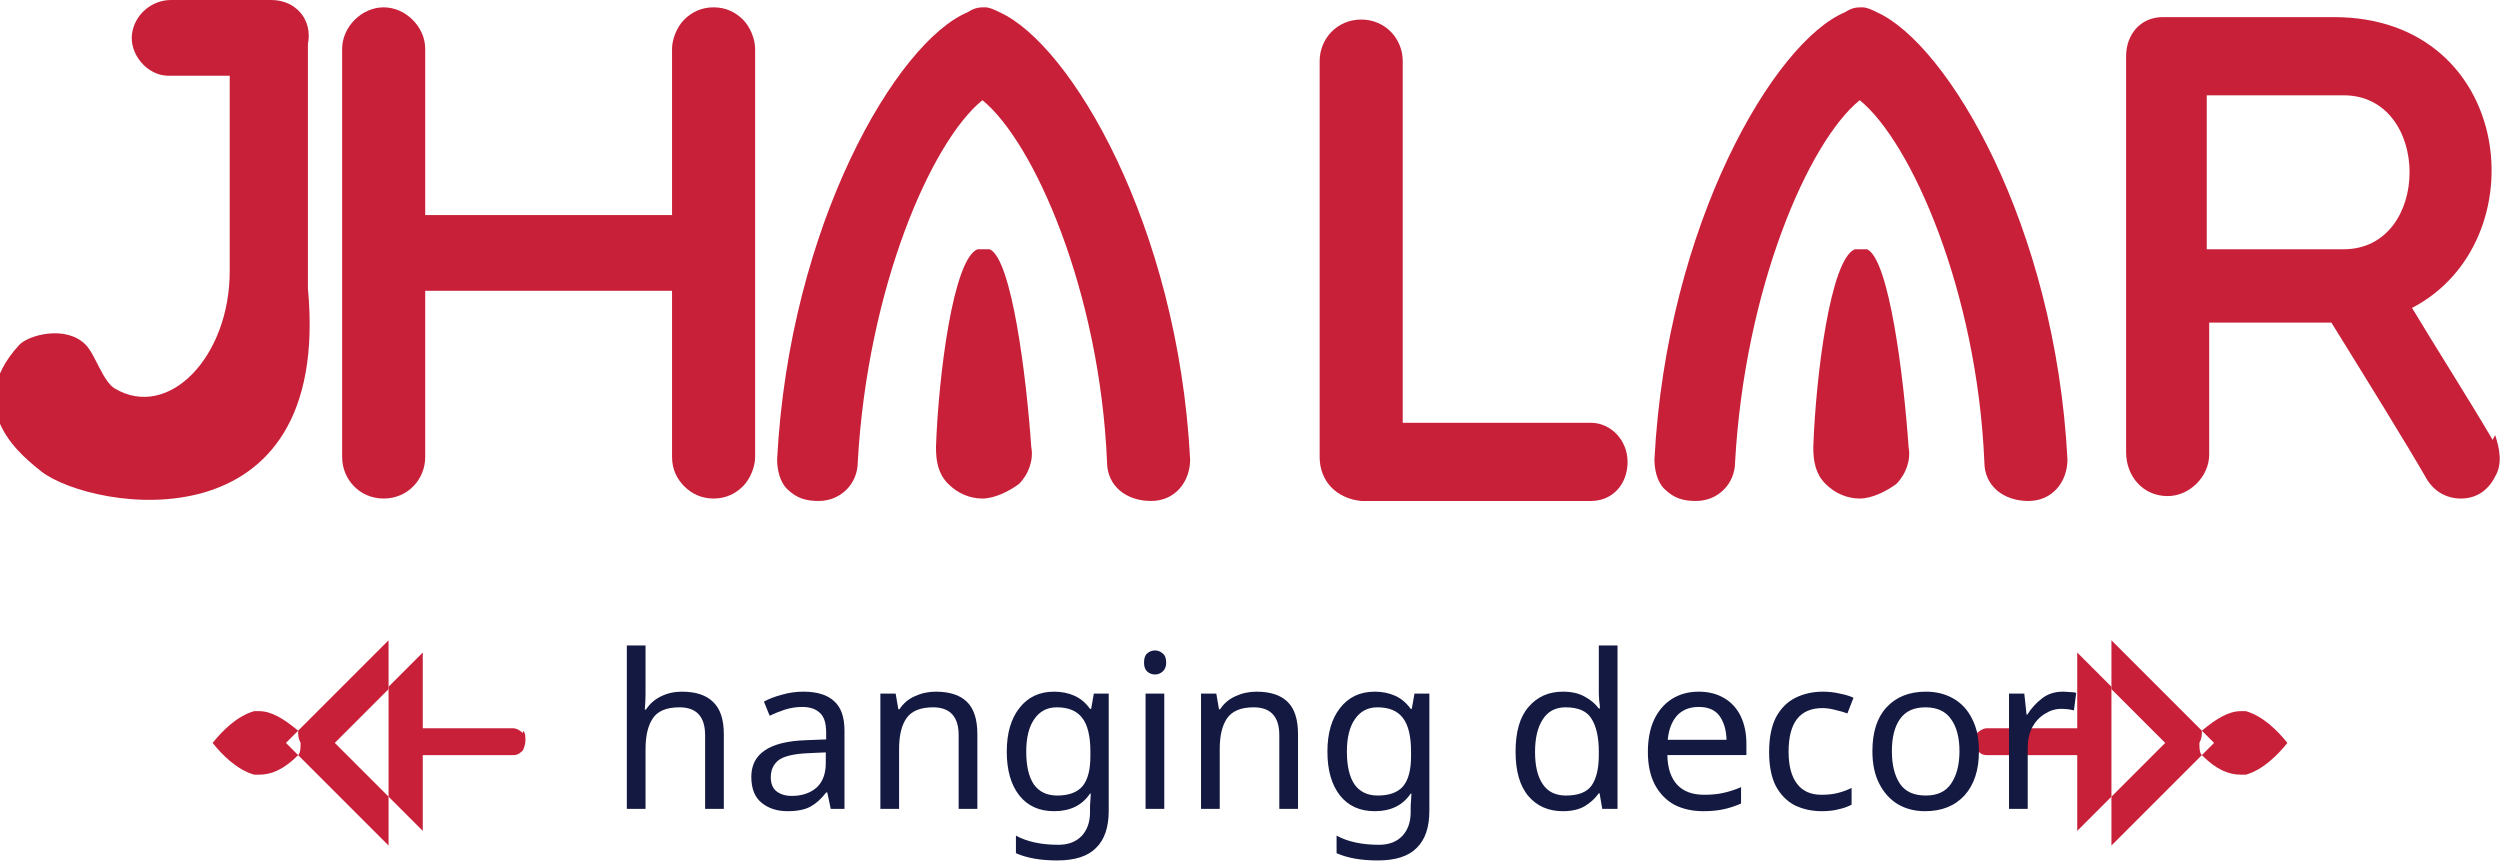
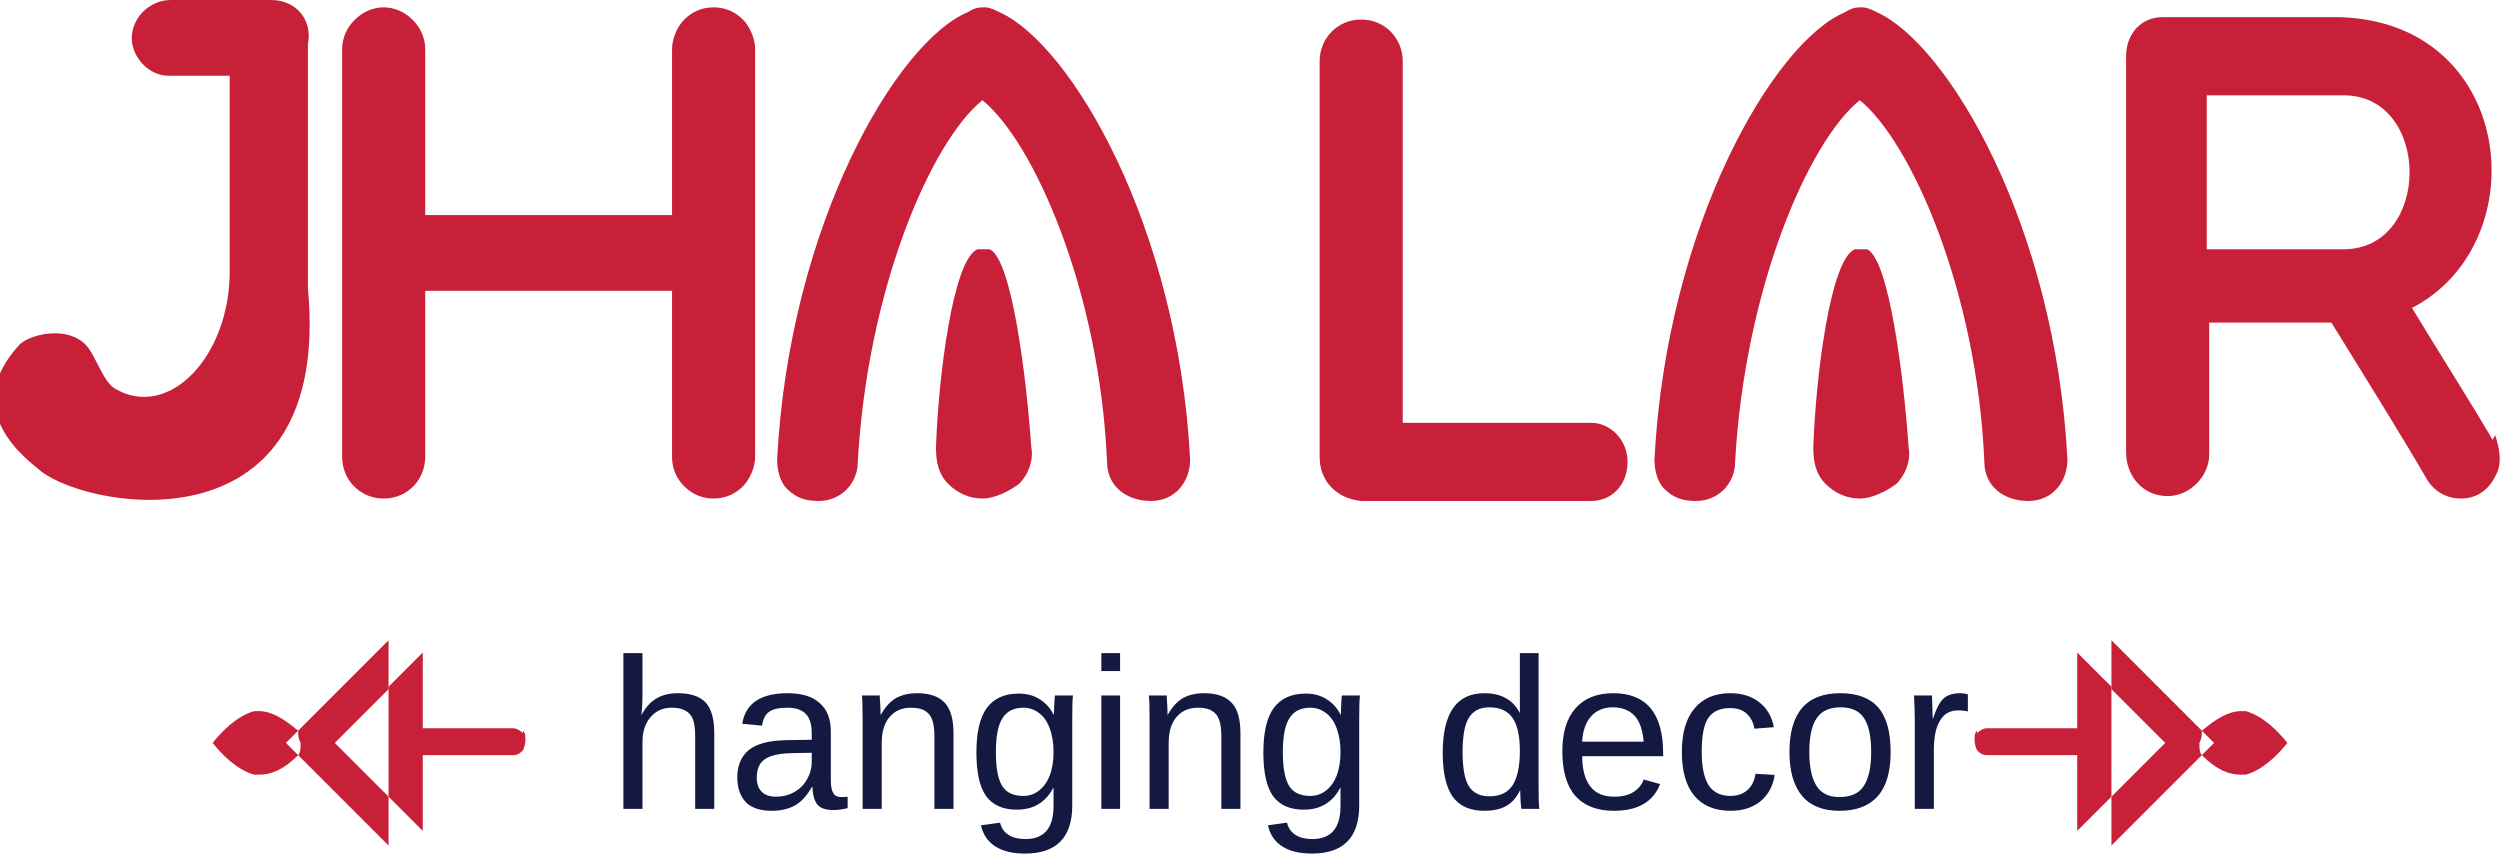
- <svg xmlns="http://www.w3.org/2000/svg" id="Layer_1" version="1.1" viewBox="0 0 102.3 35.2">
+ <svg xmlns="http://www.w3.org/2000/svg" viewBox="0 0 102.3 35.2">
  <defs>
-     <style>
-       .st0 {
-         fill: #141942;
-         font-family: Mogranx-MediumSlantUltraCond, Mogranx;
-         font-size: 8.8px;
-         font-weight: 500;
-       }
- 
-       .st1 {
-         fill: #c82039;
-       }
-     </style>
+     <style>.st0{fill:#141942;font-family:Mogranx-MediumSlantUltraCond,system-ui,Arial,sans-serif;font-size:8.8px;font-weight:500}</style>
  </defs>
-   <path class="st1" d="M11.1,0h-4.1c-.8,0-1.5.6-1.6,1.4s.6,1.7,1.5,1.7h2.5v8c0,3.5-2.5,6.1-4.7,4.8-.5-.3-.8-1.4-1.2-1.8-.8-.8-2.3-.4-2.7,0-2.5,2.7.3,4.7.9,5.2,2.1,1.6,11.9,3.2,10.9-7.5V1.8C12.8.8,12.1,0,11.1,0Z" />
-   <path class="st1" d="M29.2.3c-.5,0-.9.2-1.2.5-.3.3-.5.8-.5,1.2v6.8h-10.1V2c0-.9-.8-1.7-1.7-1.7s-1.7.8-1.7,1.7v16.7c0,.9.7,1.7,1.7,1.7s1.7-.8,1.7-1.7v-6.8h10.1v6.8c0,.5.2.9.5,1.2.3.3.7.5,1.2.5s.9-.2,1.2-.5c.3-.3.5-.8.5-1.2V2c0-.4-.2-.9-.5-1.2-.3-.3-.7-.5-1.2-.5Z" />
-   <path class="st1" d="M40.5,10.2c-.2,0-.3,0-.5,0-1,.4-1.6,5.2-1.7,8.1,0,.6.1,1.1.5,1.5.4.4.9.6,1.4.6s1.1-.3,1.5-.6c.4-.4.6-1,.5-1.5-.2-2.9-.8-7.7-1.7-8.1Z" />
-   <path class="st1" d="M40.9.5c-.2-.1-.4-.2-.6-.2s-.4,0-.7.2c-2.9,1.2-7.3,8.7-7.8,18.3,0,.4.1.9.4,1.2.4.4.8.5,1.3.5.9,0,1.6-.7,1.6-1.6.4-7.1,3-13.1,5.1-14.8,2.1,1.7,4.8,7.8,5.1,14.8,0,1,.8,1.6,1.8,1.6s1.6-.8,1.6-1.7c-.5-9.6-4.9-17-7.8-18.3Z" />
-   <path class="st1" d="M65.2,17.3h-7.8V2.5c0-.9-.7-1.7-1.7-1.7s-1.7.8-1.7,1.7v16.2c0,1,.7,1.7,1.7,1.8h9.4c.9,0,1.5-.7,1.5-1.6s-.7-1.6-1.5-1.6Z" />
-   <path class="st1" d="M76.4,10.2c-.2,0-.3,0-.5,0-1,.4-1.6,5.2-1.7,8.1,0,.6.1,1.1.5,1.5.4.4.9.6,1.4.6s1.1-.3,1.5-.6c.4-.4.6-1,.5-1.5-.2-2.9-.8-7.7-1.7-8.1Z" />
-   <path class="st1" d="M76.8.5c-.2-.1-.4-.2-.6-.2s-.4,0-.7.2c-2.9,1.2-7.3,8.7-7.8,18.3,0,.4.1.9.4,1.2.4.4.8.5,1.3.5.9,0,1.6-.7,1.6-1.6.4-7.1,3-13.1,5.1-14.8,2.1,1.7,4.8,7.8,5.1,14.8,0,1,.8,1.6,1.8,1.6s1.6-.8,1.6-1.7c-.5-9.6-4.9-17-7.8-18.3Z" />
-   <path class="st1" d="M102,18c-1-1.7-2.4-3.9-3.3-5.4,5.2-2.7,4.2-11.9-3.2-11.9h-6.9s0,0,0,0,0,0,0,0h-.1c-.9,0-1.5.7-1.5,1.6s0,0,0,0c0,0,0,0,0,0v16.2h0c0,1,.7,1.8,1.7,1.8,0,0,0,0,0,0h0c.9,0,1.7-.8,1.7-1.7v-1.4h0v-4h5c1.3,2.1,3.1,5,3.9,6.4.3.5.8.8,1.4.8h0c.6,0,1.1-.3,1.4-.9.3-.5.2-1.1,0-1.7ZM95.9,10.2h-5.6V3.9h5.6c3.6,0,3.6,6.3,0,6.3Z" />
-   <path class="st1" d="M21.4,30c0,0-.2-.2-.4-.2h-3.7v-3.1l-1.4,1.4v4.5l1.4,1.4v-3.1h3.7c.2,0,.3-.1.4-.2,0,0,.1-.2.1-.4,0-.2,0-.3-.1-.4Z" />
-   <path class="st1" d="M12.2,29.9s0,0,0,0c-.6-.5-1.1-.8-1.6-.8,0,0-.1,0-.2,0-.7.2-1.3.8-1.7,1.3.4.5,1,1.1,1.7,1.3,0,0,.1,0,.2,0,.5,0,1-.2,1.6-.8,0,0,0,0,0,0l-.5-.5.5-.5Z" />
-   <path class="st1" d="M15.9,28.2v-2l-3.2,3.2-.5.5h0c0,.2,0,.3.1.5,0,.2,0,.4-.1.5h0c0,0,.5.5.5.5l3.2,3.2v-2l-2.2-2.2,2.2-2.2Z" />
-   <path class="st1" d="M80.9,30c0,0,.2-.2.4-.2h3.7v-3.1l1.4,1.4v4.5l-1.4,1.4v-3.1h-3.7c-.2,0-.3-.1-.4-.2,0,0-.1-.2-.1-.4,0-.2,0-.3.1-.4Z" />
-   <path class="st1" d="M90.1,29.9s0,0,0,0c.6-.5,1.1-.8,1.6-.8,0,0,.1,0,.2,0,.7.2,1.3.8,1.7,1.3-.4.5-1,1.1-1.7,1.3,0,0-.1,0-.2,0-.5,0-1-.2-1.6-.8,0,0,0,0,0,0l.5-.5-.5-.5Z" />
-   <path class="st1" d="M86.4,28.2v-2l3.2,3.2.5.5h0c0,.2,0,.3-.1.5,0,.2,0,.4.1.5h0c0,0-.5.5-.5.5l-3.2,3.2v-2l2.2-2.2-2.2-2.2Z" />
+   <path fill="#C82039" d="M11.1,0h-4.1c-.8,0-1.5.6-1.6,1.4s.6,1.7,1.5,1.7h2.5v8c0,3.5-2.5,6.1-4.7,4.8-.5-.3-.8-1.4-1.2-1.8-.8-.8-2.3-.4-2.7,0-2.5,2.7.3,4.7.9,5.2,2.1,1.6,11.9,3.2,10.9-7.5V1.8C12.8.8,12.1,0,11.1,0Z" />
+   <path fill="#C82039" d="M29.2.3c-.5,0-.9.2-1.2.5-.3.3-.5.8-.5,1.2v6.8h-10.1V2c0-.9-.8-1.7-1.7-1.7s-1.7.8-1.7,1.7v16.7c0,.9.7,1.7,1.7,1.7s1.7-.8,1.7-1.7v-6.8h10.1v6.8c0,.5.2.9.5,1.2.3.3.7.5,1.2.5s.9-.2,1.2-.5c.3-.3.5-.8.5-1.2V2c0-.4-.2-.9-.5-1.2-.3-.3-.7-.5-1.2-.5Z" />
+   <path fill="#C82039" d="M40.5,10.2c-.2,0-.3,0-.5,0-1,.4-1.6,5.2-1.7,8.1,0,.6.1,1.1.5,1.5.4.4.9.6,1.4.6s1.1-.3,1.5-.6c.4-.4.6-1,.5-1.5-.2-2.9-.8-7.7-1.7-8.1Z" />
+   <path fill="#C82039" d="M40.9.5c-.2-.1-.4-.2-.6-.2s-.4,0-.7.2c-2.9,1.2-7.3,8.7-7.8,18.3,0,.4.1.9.4,1.2.4.4.8.5,1.3.5.9,0,1.6-.7,1.6-1.6.4-7.1,3-13.1,5.1-14.8,2.1,1.7,4.8,7.8,5.1,14.8,0,1,.8,1.6,1.8,1.6s1.6-.8,1.6-1.7c-.5-9.6-4.9-17-7.8-18.3Z" />
+   <path fill="#C82039" d="M65.2,17.3h-7.8V2.5c0-.9-.7-1.7-1.7-1.7s-1.7.8-1.7,1.7v16.2c0,1,.7,1.7,1.7,1.8h9.4c.9,0,1.5-.7,1.5-1.6s-.7-1.6-1.5-1.6Z" />
+   <path fill="#C82039" d="M76.4,10.2c-.2,0-.3,0-.5,0-1,.4-1.6,5.2-1.7,8.1,0,.6.1,1.1.5,1.5.4.4.9.6,1.4.6s1.1-.3,1.5-.6c.4-.4.6-1,.5-1.5-.2-2.9-.8-7.7-1.7-8.1Z" />
+   <path fill="#C82039" d="M76.8.5c-.2-.1-.4-.2-.6-.2s-.4,0-.7.2c-2.9,1.2-7.3,8.7-7.8,18.3,0,.4.1.9.4,1.2.4.4.8.5,1.3.5.9,0,1.6-.7,1.6-1.6.4-7.1,3-13.1,5.1-14.8,2.1,1.7,4.8,7.8,5.1,14.8,0,1,.8,1.6,1.8,1.6s1.6-.8,1.6-1.7c-.5-9.6-4.9-17-7.8-18.3Z" />
+   <path fill="#C82039" d="M102,18c-1-1.7-2.4-3.9-3.3-5.4,5.2-2.7,4.2-11.9-3.2-11.9h-6.9s0,0,0,0,0,0,0,0h-.1c-.9,0-1.5.7-1.5,1.6s0,0,0,0c0,0,0,0,0,0v16.2h0c0,1,.7,1.8,1.7,1.8,0,0,0,0,0,0h0c.9,0,1.7-.8,1.7-1.7v-1.4h0v-4h5c1.3,2.1,3.1,5,3.9,6.4.3.5.8.8,1.4.8h0c.6,0,1.1-.3,1.4-.9.3-.5.2-1.1,0-1.7ZM95.9,10.2h-5.6V3.9h5.6c3.6,0,3.6,6.3,0,6.3Z" />
+   <path fill="#C82039" d="M21.4,30c0,0-.2-.2-.4-.2h-3.7v-3.1l-1.4,1.4v4.5l1.4,1.4v-3.1h3.7c.2,0,.3-.1.4-.2,0,0,.1-.2.1-.4,0-.2,0-.3-.1-.4Z" />
+   <path fill="#C82039" d="M12.2,29.9s0,0,0,0c-.6-.5-1.1-.8-1.6-.8,0,0-.1,0-.2,0-.7.2-1.3.8-1.7,1.3.4.5,1,1.1,1.7,1.3,0,0,.1,0,.2,0,.5,0,1-.2,1.6-.8,0,0,0,0,0,0l-.5-.5.5-.5Z" />
+   <path fill="#C82039" d="M15.9,28.2v-2l-3.2,3.2-.5.5h0c0,.2,0,.3.1.5,0,.2,0,.4-.1.5h0c0,0,.5.5.5.5l3.2,3.2v-2l-2.2-2.2,2.2-2.2Z" />
+   <path fill="#C82039" d="M80.9,30c0,0,.2-.2.4-.2h3.7v-3.1l1.4,1.4v4.5l-1.4,1.4v-3.1h-3.7c-.2,0-.3-.1-.4-.2,0,0-.1-.2-.1-.4,0-.2,0-.3.1-.4Z" />
+   <path fill="#C82039" d="M90.1,29.9s0,0,0,0c.6-.5,1.1-.8,1.6-.8,0,0,.1,0,.2,0,.7.2,1.3.8,1.7,1.3-.4.5-1,1.1-1.7,1.3,0,0-.1,0-.2,0-.5,0-1-.2-1.6-.8,0,0,0,0,0,0l.5-.5-.5-.5Z" />
+   <path fill="#C82039" d="M86.4,28.2v-2l3.2,3.2.5.5h0c0,.2,0,.3-.1.5,0,.2,0,.4.1.5h0c0,0-.5.5-.5.5l-3.2,3.2v-2l2.2-2.2-2.2-2.2Z" />
  <text class="st0" transform="translate(24.9 33.1) scale(1 1)">
    <tspan x="0" y="0">hanging decor</tspan>
  </text>
</svg>
